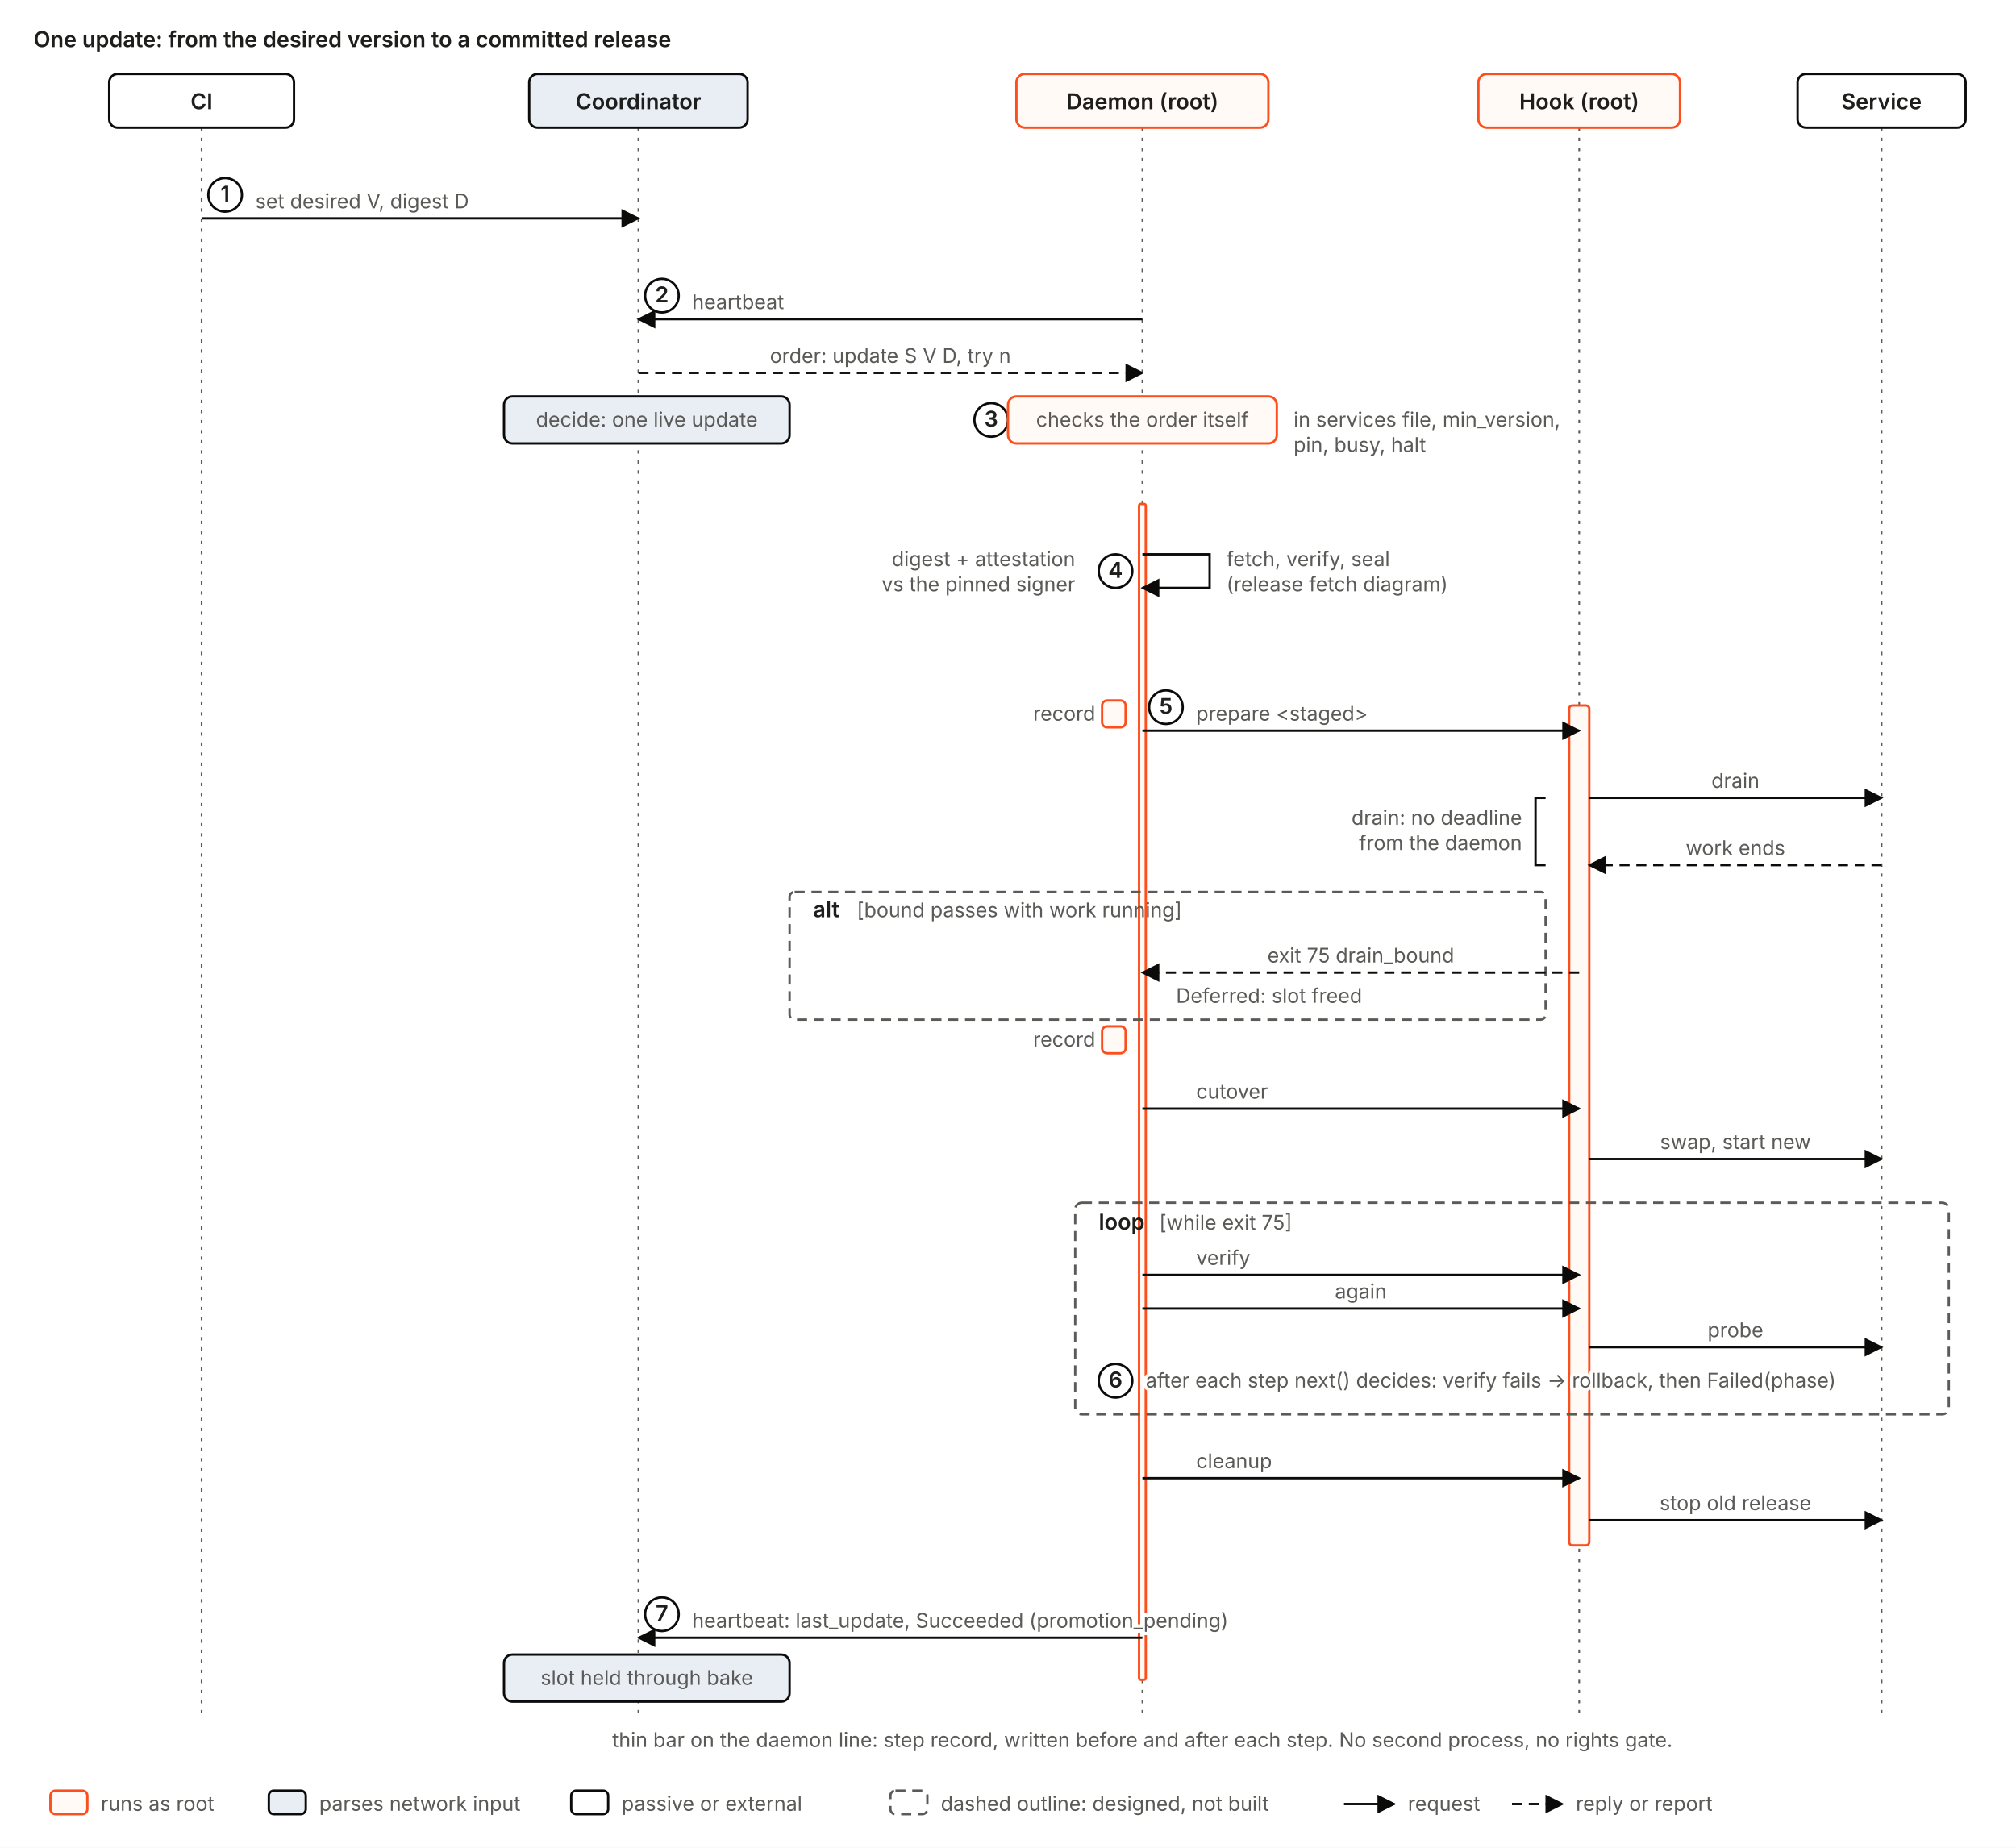
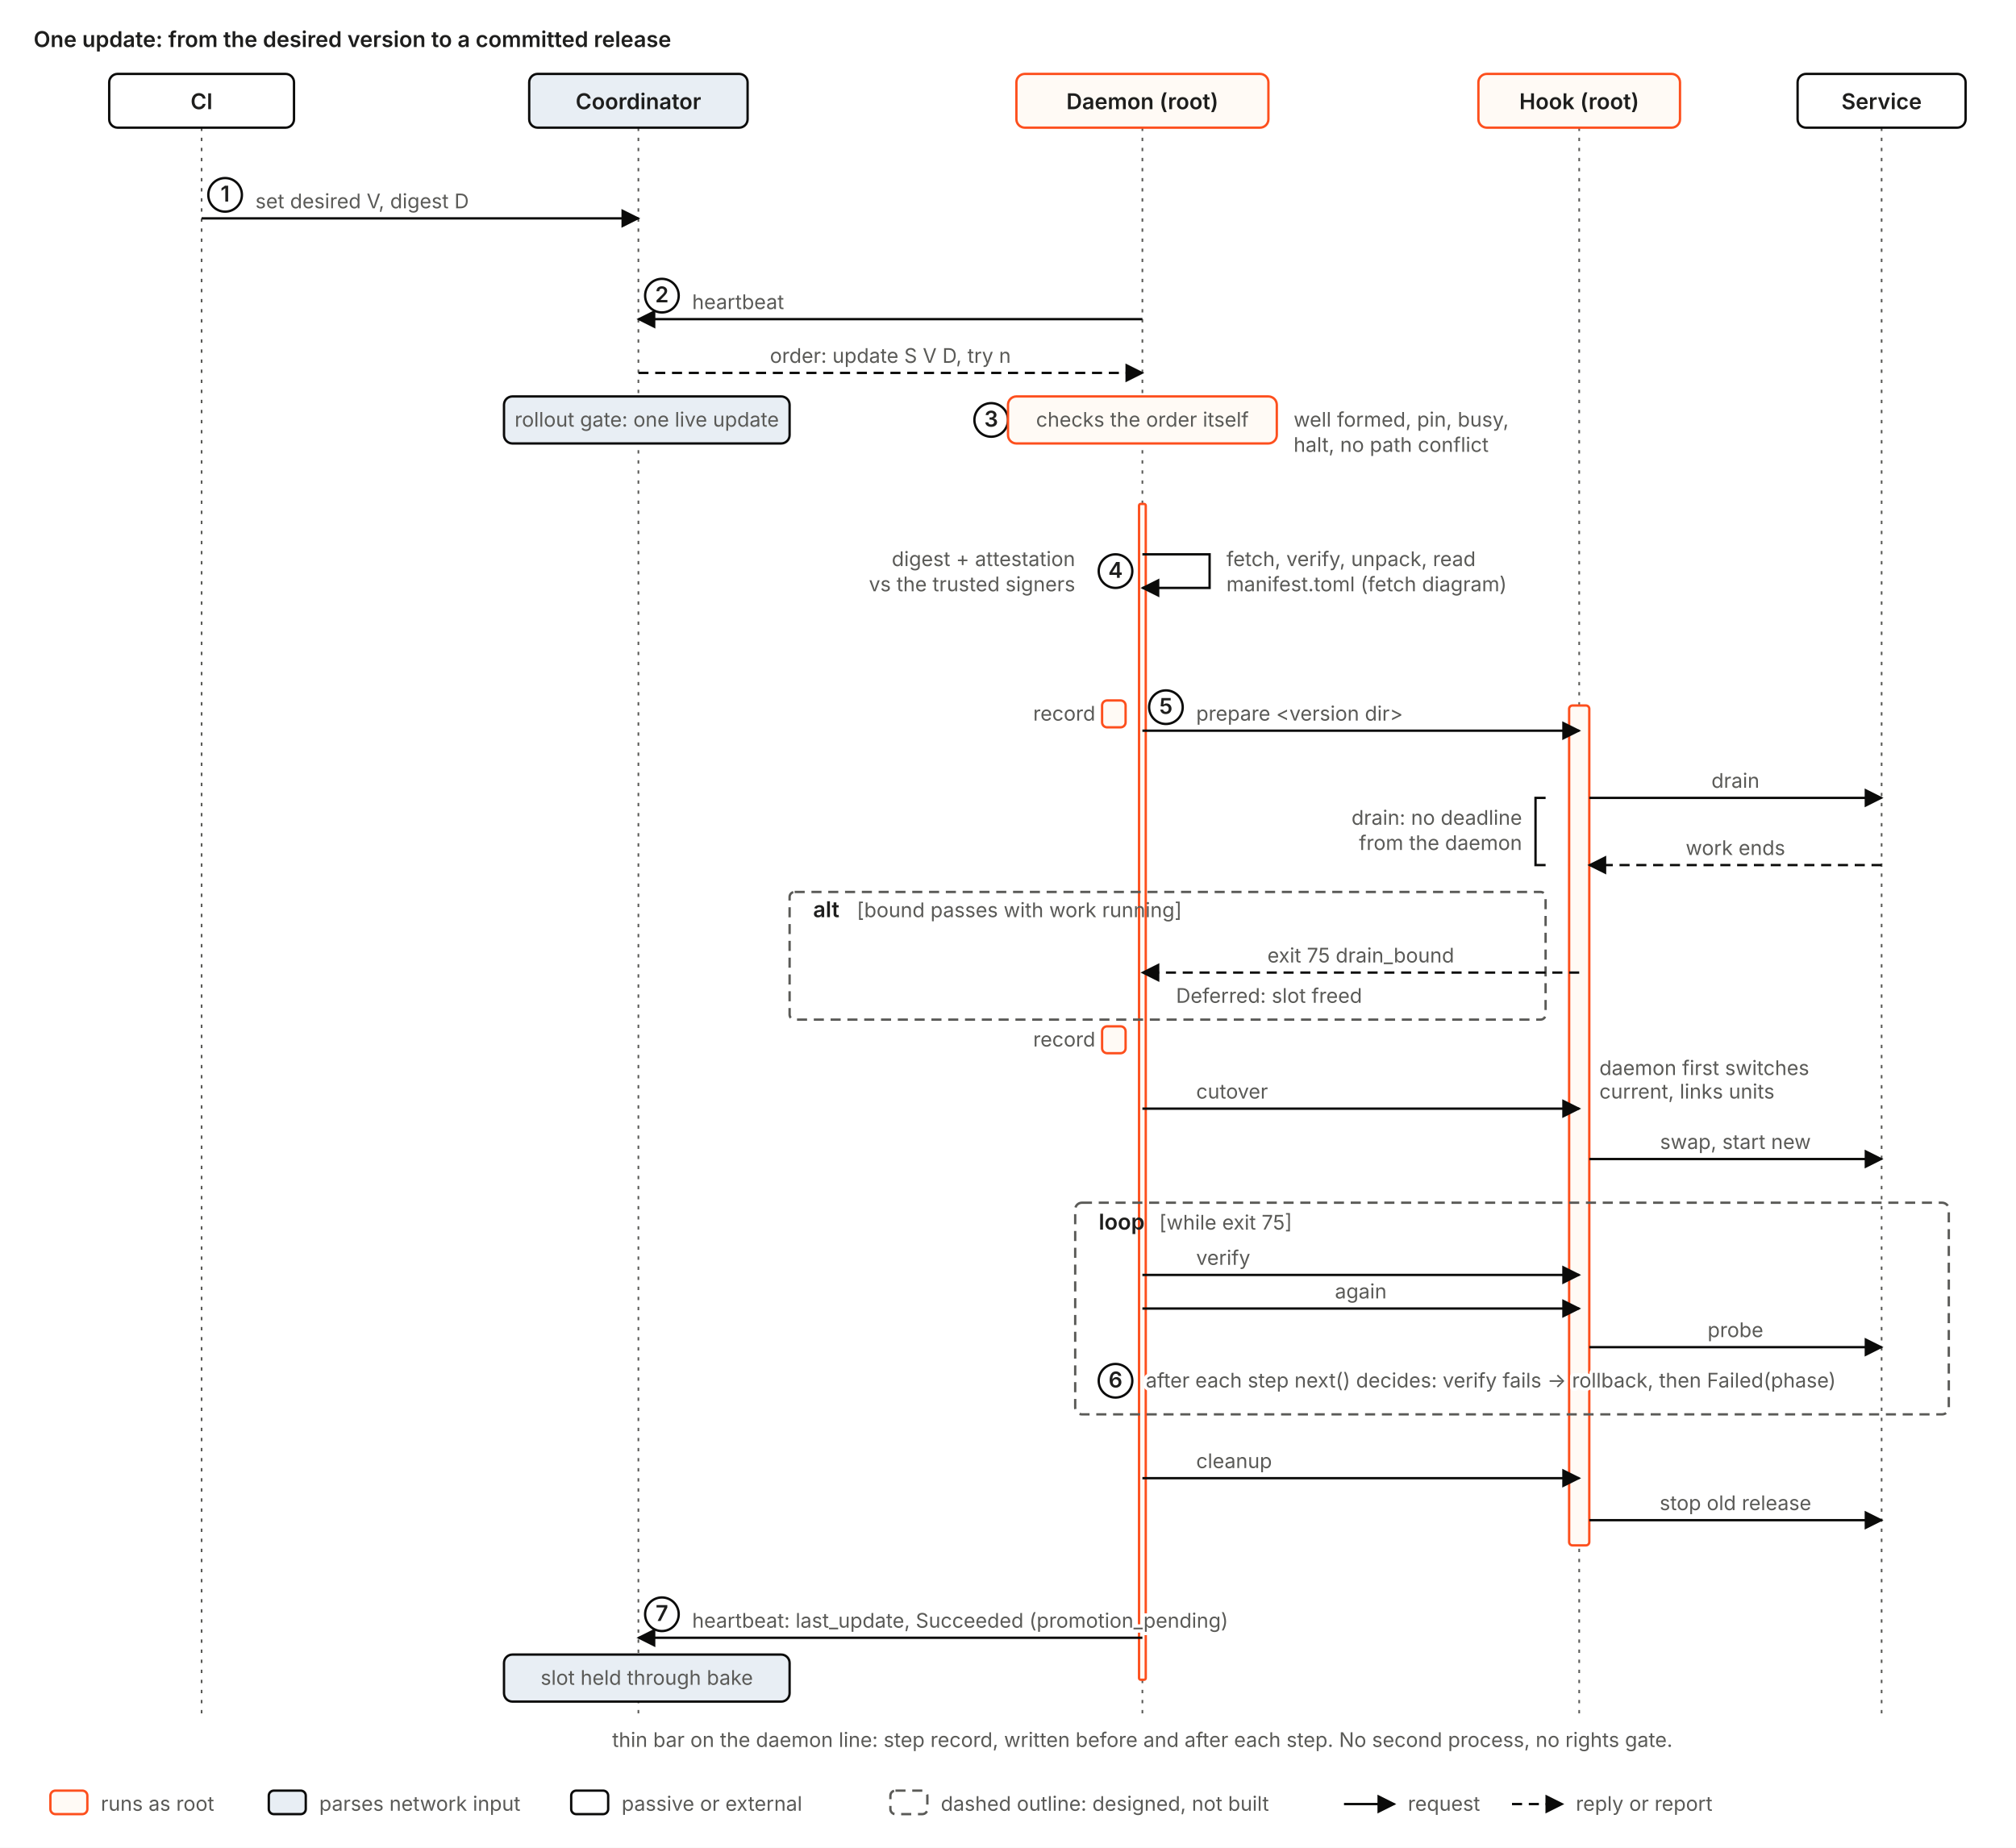
- <svg xmlns="http://www.w3.org/2000/svg" viewBox="0 0 1200 1100" width="1200" height="1100" role="img" aria-label="Update sequence with drain: CI sets the desired version, the coordinator orders the update at a heartbeat, the daemon checks the order, fetches and verifies the release, and runs prepare, cutover, verify and cleanup in the hook as root while the service drains.">
+ <svg xmlns="http://www.w3.org/2000/svg" viewBox="0 0 1200 1100" width="1200" height="1100" role="img" aria-label="Update sequence with drain: CI sets the desired version, the coordinator orders the update at a heartbeat, the daemon checks the order, fetches, verifies and unpacks the package, and runs prepare, cutover, verify and cleanup in the hook as root while the service drains.">
  <defs>
    <marker id="update-sequence-ak" viewBox="0 0 10 10" refX="9" refY="5" markerWidth="8" markerHeight="8" orient="auto-start-reverse">
      <path d="M0,0 L10,5 L0,10 z" fill="#0B0B0A" />
    </marker>
    <marker id="update-sequence-ao" viewBox="0 0 10 10" refX="9" refY="5" markerWidth="8" markerHeight="8" orient="auto-start-reverse">
      <path d="M0,0 L10,5 L0,10 z" fill="#FD4F1D" />
    </marker>
  </defs>
  <style>
.box{fill:#FFFFFF;stroke:#0B0B0A;stroke-width:1.4}
.box-b{fill:#E8EEF4;stroke:#0B0B0A;stroke-width:1.4}
.box-o{fill:#FFFAF5;stroke:#FD4F1D;stroke-width:1.4}
.box-t{fill:none;stroke:#FD4F1D;stroke-width:2}
.box-p{fill:none;stroke:#5A5A57;stroke-width:1.4;stroke-dasharray:6 4}
.dash{stroke-dasharray:6 4}
.tb{stroke:#FD4F1D;fill:none;stroke-width:2.2;stroke-dasharray:8 5}
.ln{stroke:#0B0B0A;fill:none;stroke-width:1.4}
.ln-d{stroke:#0B0B0A;fill:none;stroke-width:1.4;stroke-dasharray:6 4}
.ln-o{stroke:#FD4F1D;fill:none;stroke-width:1.6}
.ln-od{stroke:#FD4F1D;fill:none;stroke-width:1.6;stroke-dasharray:6 4}
.life{stroke:#5A5A57;stroke-width:1;stroke-dasharray:2 4}
text{fill:#1E1E1D;font-family:system-ui,-apple-system,'Segoe UI',sans-serif;font-size:13px}
.b{font-weight:600}
.t-m{fill:#5A5A57;font-size:12px}
.lbl{paint-order:stroke;stroke:#FFFFFF;stroke-width:4px;stroke-linejoin:round}
</style>
  <rect x="0" y="0" width="1200" height="1100" fill="#FFFFFF" />
  <text x="20" y="28" class="b" font-size="16" text-anchor="start">One update: from the desired version to a committed release</text>
  <path d="M120,76 L120,1020" class="life" />
  <path d="M380,76 L380,1020" class="life" />
  <path d="M680,76 L680,1020" class="life" />
  <path d="M940,76 L940,1020" class="life" />
  <path d="M1120,76 L1120,1020" class="life" />
  <rect x="65" y="44" width="110" height="32" rx="5" class="box" />
  <text x="120" y="65" class="b" text-anchor="middle">CI</text>
  <rect x="315" y="44" width="130" height="32" rx="5" class="box-b" />
  <text x="380" y="65" class="b" text-anchor="middle">Coordinator</text>
  <rect x="605" y="44" width="150" height="32" rx="5" class="box-o" />
  <text x="680" y="65" class="b" text-anchor="middle">Daemon (root)</text>
  <rect x="880" y="44" width="120" height="32" rx="5" class="box-o" />
  <text x="940" y="65" class="b" text-anchor="middle">Hook (root)</text>
  <rect x="1070" y="44" width="100" height="32" rx="5" class="box" />
  <text x="1120" y="65" class="b" text-anchor="middle">Service</text>
  <rect x="678" y="300" width="4" height="700" rx="1" class="box-o" />
  <path d="M120,130 L380,130" class="ln" marker-end="url(#update-sequence-ak)" />
  <circle cx="134" cy="116" r="10" fill="#FFFFFF" stroke="#0B0B0A" stroke-width="1.4" />
  <text x="134" y="120" class="b" font-size="12" text-anchor="middle">1</text>
  <text x="152" y="124" class="t-m lbl" text-anchor="start">set desired V, digest D</text>
  <path d="M680,190 L380,190" class="ln" marker-end="url(#update-sequence-ak)" />
  <circle cx="394" cy="176" r="10" fill="#FFFFFF" stroke="#0B0B0A" stroke-width="1.4" />
  <text x="394" y="180" class="b" font-size="12" text-anchor="middle">2</text>
  <text x="412" y="184" class="t-m lbl" text-anchor="start">heartbeat</text>
  <path d="M380,222 L680,222" class="ln-d" marker-end="url(#update-sequence-ak)" />
  <text x="530" y="216" class="t-m lbl" text-anchor="middle">order: update S V D, try n</text>
  <rect x="300" y="236" width="170" height="28" rx="5" class="box-b" />
-   <text x="385" y="254" class="t-m" text-anchor="middle">decide: one live update</text>
+   <text x="385" y="254" class="t-m" text-anchor="middle">rollout gate: one live update</text>
  <circle cx="590" cy="250" r="10" fill="#FFFFFF" stroke="#0B0B0A" stroke-width="1.4" />
  <text x="590" y="254" class="b" font-size="12" text-anchor="middle">3</text>
  <rect x="600" y="236" width="160" height="28" rx="5" class="box-o" />
  <text x="680" y="254" class="t-m" text-anchor="middle">checks the order itself</text>
-   <text x="770" y="254" class="t-m lbl" text-anchor="start">in services file, min_version,</text>
-   <text x="770" y="269" class="t-m lbl" text-anchor="start">pin, busy, halt</text>
+   <text x="770" y="254" class="t-m lbl" text-anchor="start">well formed, pin, busy,</text>
+   <text x="770" y="269" class="t-m lbl" text-anchor="start">halt, no path conflict</text>
  <path d="M680,330 L720,330 L720,350 L680,350" class="ln" marker-end="url(#update-sequence-ak)" />
  <circle cx="664" cy="340" r="10" fill="#FFFFFF" stroke="#0B0B0A" stroke-width="1.4" />
  <text x="664" y="344" class="b" font-size="12" text-anchor="middle">4</text>
-   <text x="730" y="337" class="t-m lbl" text-anchor="start">fetch, verify, seal</text>
-   <text x="730" y="352" class="t-m lbl" text-anchor="start">(release fetch diagram)</text>
+   <text x="730" y="337" class="t-m lbl" text-anchor="start">fetch, verify, unpack, read</text>
+   <text x="730" y="352" class="t-m lbl" text-anchor="start">manifest.toml (fetch diagram)</text>
  <text x="640" y="337" class="t-m lbl" text-anchor="end">digest + attestation</text>
-   <text x="640" y="352" class="t-m lbl" text-anchor="end">vs the pinned signer</text>
+   <text x="640" y="352" class="t-m lbl" text-anchor="end">vs the trusted signers</text>
  <rect x="934" y="420" width="12" height="500" rx="2" class="box-o" />
  <path d="M680,435 L940,435" class="ln" marker-end="url(#update-sequence-ak)" />
  <circle cx="694" cy="421" r="10" fill="#FFFFFF" stroke="#0B0B0A" stroke-width="1.4" />
  <text x="694" y="425" class="b" font-size="12" text-anchor="middle">5</text>
-   <text x="712" y="429" class="t-m lbl" text-anchor="start">prepare &lt;staged&gt;</text>
+   <text x="712" y="429" class="t-m lbl" text-anchor="start">prepare &lt;version dir&gt;</text>
  <path d="M946,475 L1120,475" class="ln" marker-end="url(#update-sequence-ak)" />
  <text x="1033" y="469" class="t-m lbl" text-anchor="middle">drain</text>
  <path d="M1120,515 L946,515" class="ln-d" marker-end="url(#update-sequence-ak)" />
  <text x="1033" y="509" class="t-m lbl" text-anchor="middle">work ends</text>
  <path d="M920,475 L914,475 L914,515 L920,515" class="ln" />
  <text x="906" y="491" class="t-m lbl" text-anchor="end">drain: no deadline</text>
  <text x="906" y="506" class="t-m lbl" text-anchor="end">from the daemon</text>
  <rect x="470" y="531" width="450" height="76" rx="3" class="box-p" />
  <text x="484" y="546" class="b" text-anchor="start">alt</text>
  <text x="510" y="546" class="t-m" text-anchor="start">[bound passes with work running]</text>
  <path d="M940,579 L680,579" class="ln-d" marker-end="url(#update-sequence-ak)" />
  <text x="810" y="573" class="t-m lbl" text-anchor="middle">exit 75 drain_bound</text>
  <text x="700" y="597" class="t-m lbl" text-anchor="start">Deferred: slot freed</text>
  <rect x="656" y="417" width="14" height="16" rx="3" class="box-o" />
  <text x="652" y="429" class="t-m" text-anchor="end">record</text>
  <rect x="656" y="611" width="14" height="16" rx="3" class="box-o" />
  <text x="652" y="623" class="t-m" text-anchor="end">record</text>
  <path d="M680,660 L940,660" class="ln" marker-end="url(#update-sequence-ak)" />
  <text x="712" y="654" class="t-m lbl" text-anchor="start">cutover</text>
+   <text x="952" y="640" class="t-m lbl" text-anchor="start">daemon first switches</text>
+   <text x="952" y="654" class="t-m lbl" text-anchor="start">current, links units</text>
  <path d="M946,690 L1120,690" class="ln" marker-end="url(#update-sequence-ak)" />
  <text x="1033" y="684" class="t-m lbl" text-anchor="middle">swap, start new</text>
  <rect x="640" y="716" width="520" height="126" rx="4" class="box-p" />
  <text x="654" y="732" class="b" text-anchor="start">loop</text>
  <text x="690" y="732" class="t-m" text-anchor="start">[while exit 75]</text>
  <path d="M680,759 L940,759" class="ln" marker-end="url(#update-sequence-ak)" />
  <text x="712" y="753" class="t-m lbl" text-anchor="start">verify</text>
  <path d="M680,779 L940,779" class="ln" marker-end="url(#update-sequence-ak)" />
  <text x="810" y="773" class="t-m lbl" text-anchor="middle">again</text>
  <path d="M946,802 L1120,802" class="ln" marker-end="url(#update-sequence-ak)" />
  <text x="1033" y="796" class="t-m lbl" text-anchor="middle">probe</text>
  <circle cx="664" cy="822" r="10" fill="#FFFFFF" stroke="#0B0B0A" stroke-width="1.4" />
  <text x="664" y="826" class="b" font-size="12" text-anchor="middle">6</text>
  <text x="682" y="826" class="t-m lbl" text-anchor="start">after each step next() decides: verify fails -&gt; rollback, then Failed(phase)</text>
  <path d="M680,880 L940,880" class="ln" marker-end="url(#update-sequence-ak)" />
  <text x="712" y="874" class="t-m lbl" text-anchor="start">cleanup</text>
  <path d="M946,905 L1120,905" class="ln" marker-end="url(#update-sequence-ak)" />
  <text x="1033" y="899" class="t-m lbl" text-anchor="middle">stop old release</text>
  <path d="M680,975 L380,975" class="ln" marker-end="url(#update-sequence-ak)" />
  <circle cx="394" cy="961" r="10" fill="#FFFFFF" stroke="#0B0B0A" stroke-width="1.4" />
  <text x="394" y="965" class="b" font-size="12" text-anchor="middle">7</text>
  <text x="412" y="969" class="t-m lbl" text-anchor="start">heartbeat: last_update, Succeeded (promotion_pending)</text>
  <rect x="300" y="985" width="170" height="28" rx="5" class="box-b" />
  <text x="385" y="1003" class="t-m" text-anchor="middle">slot held through bake</text>
  <text x="680" y="1040" class="t-m" text-anchor="middle">thin bar on the daemon line: step record, written before and after each step. No second process, no rights gate.</text>
  <rect x="30" y="1066" width="22" height="14" rx="3" class="box-o" />
  <text x="60" y="1078" class="t-m" text-anchor="start">runs as root</text>
  <rect x="160" y="1066" width="22" height="14" rx="3" class="box-b" />
  <text x="190" y="1078" class="t-m" text-anchor="start">parses network input</text>
  <rect x="340" y="1066" width="22" height="14" rx="3" class="box" />
  <text x="370" y="1078" class="t-m" text-anchor="start">passive or external</text>
  <rect x="530" y="1066" width="22" height="14" rx="3" class="box-p" />
  <text x="560" y="1078" class="t-m" text-anchor="start">dashed outline: designed, not built</text>
  <path d="M800,1074 L830,1074" class="ln" marker-end="url(#update-sequence-ak)" />
  <text x="838" y="1078" class="t-m" text-anchor="start">request</text>
  <path d="M900,1074 L930,1074" class="ln-d" marker-end="url(#update-sequence-ak)" />
  <text x="938" y="1078" class="t-m" text-anchor="start">reply or report</text>
</svg>
